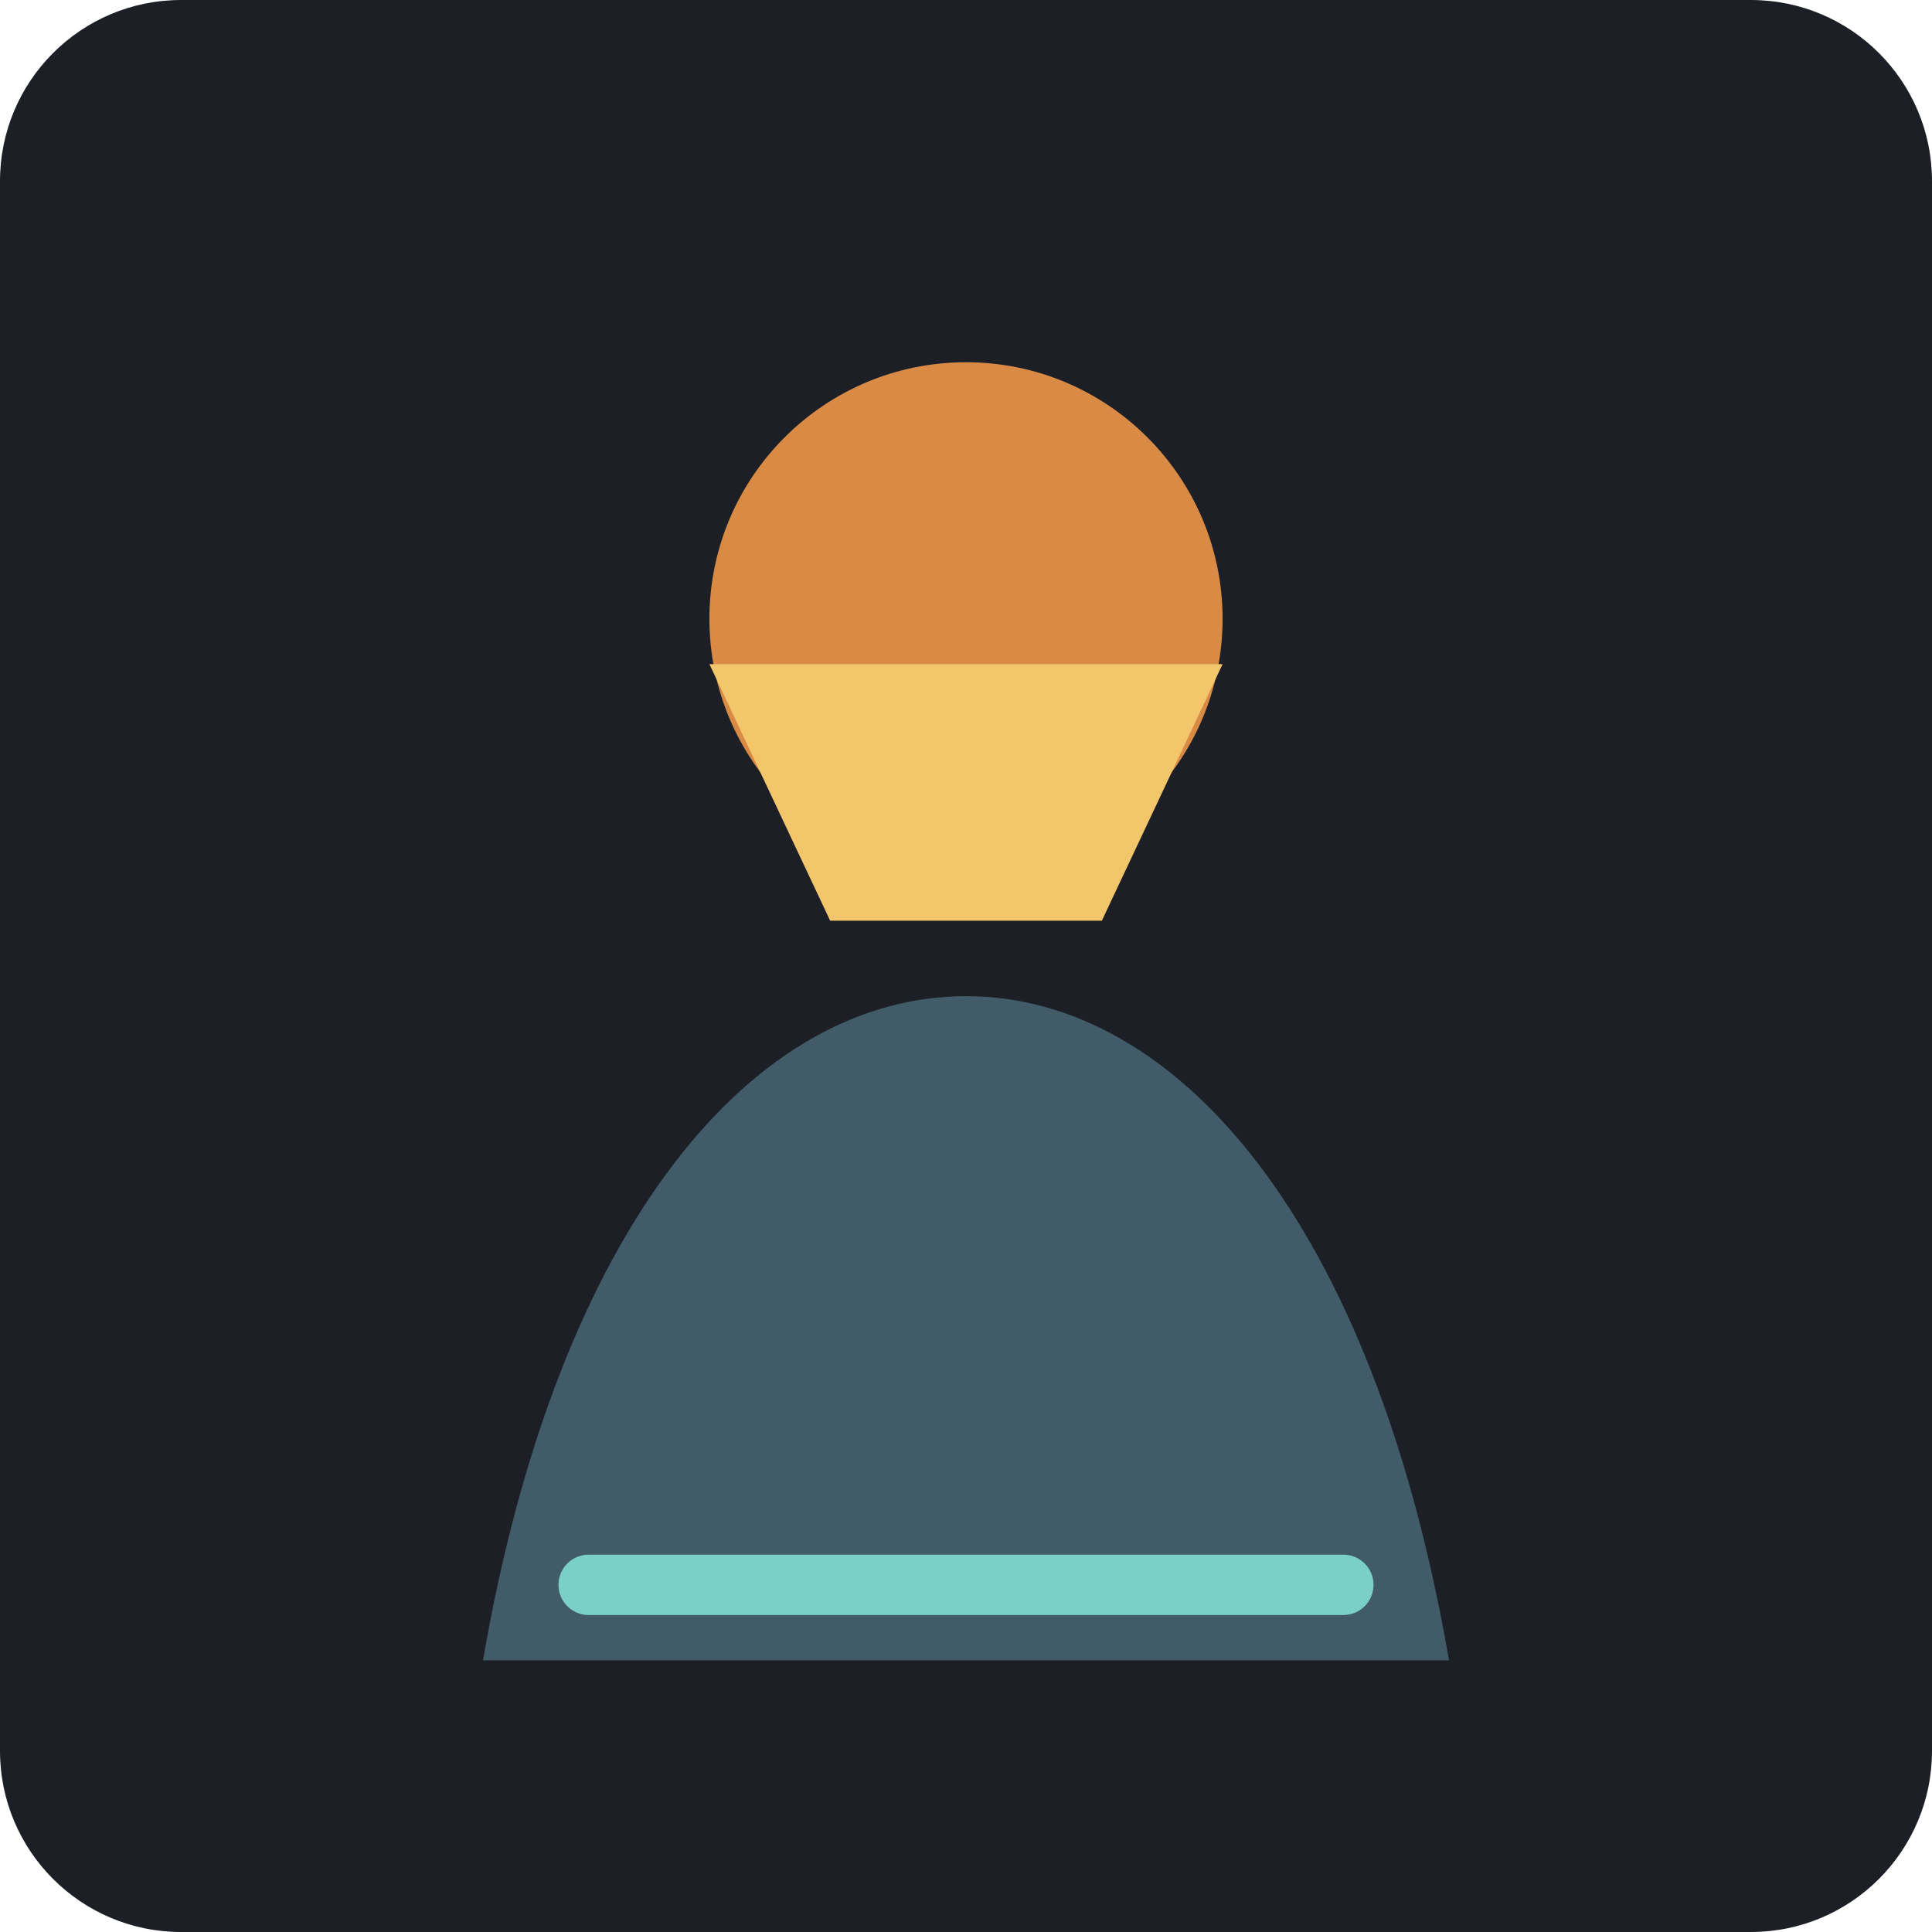
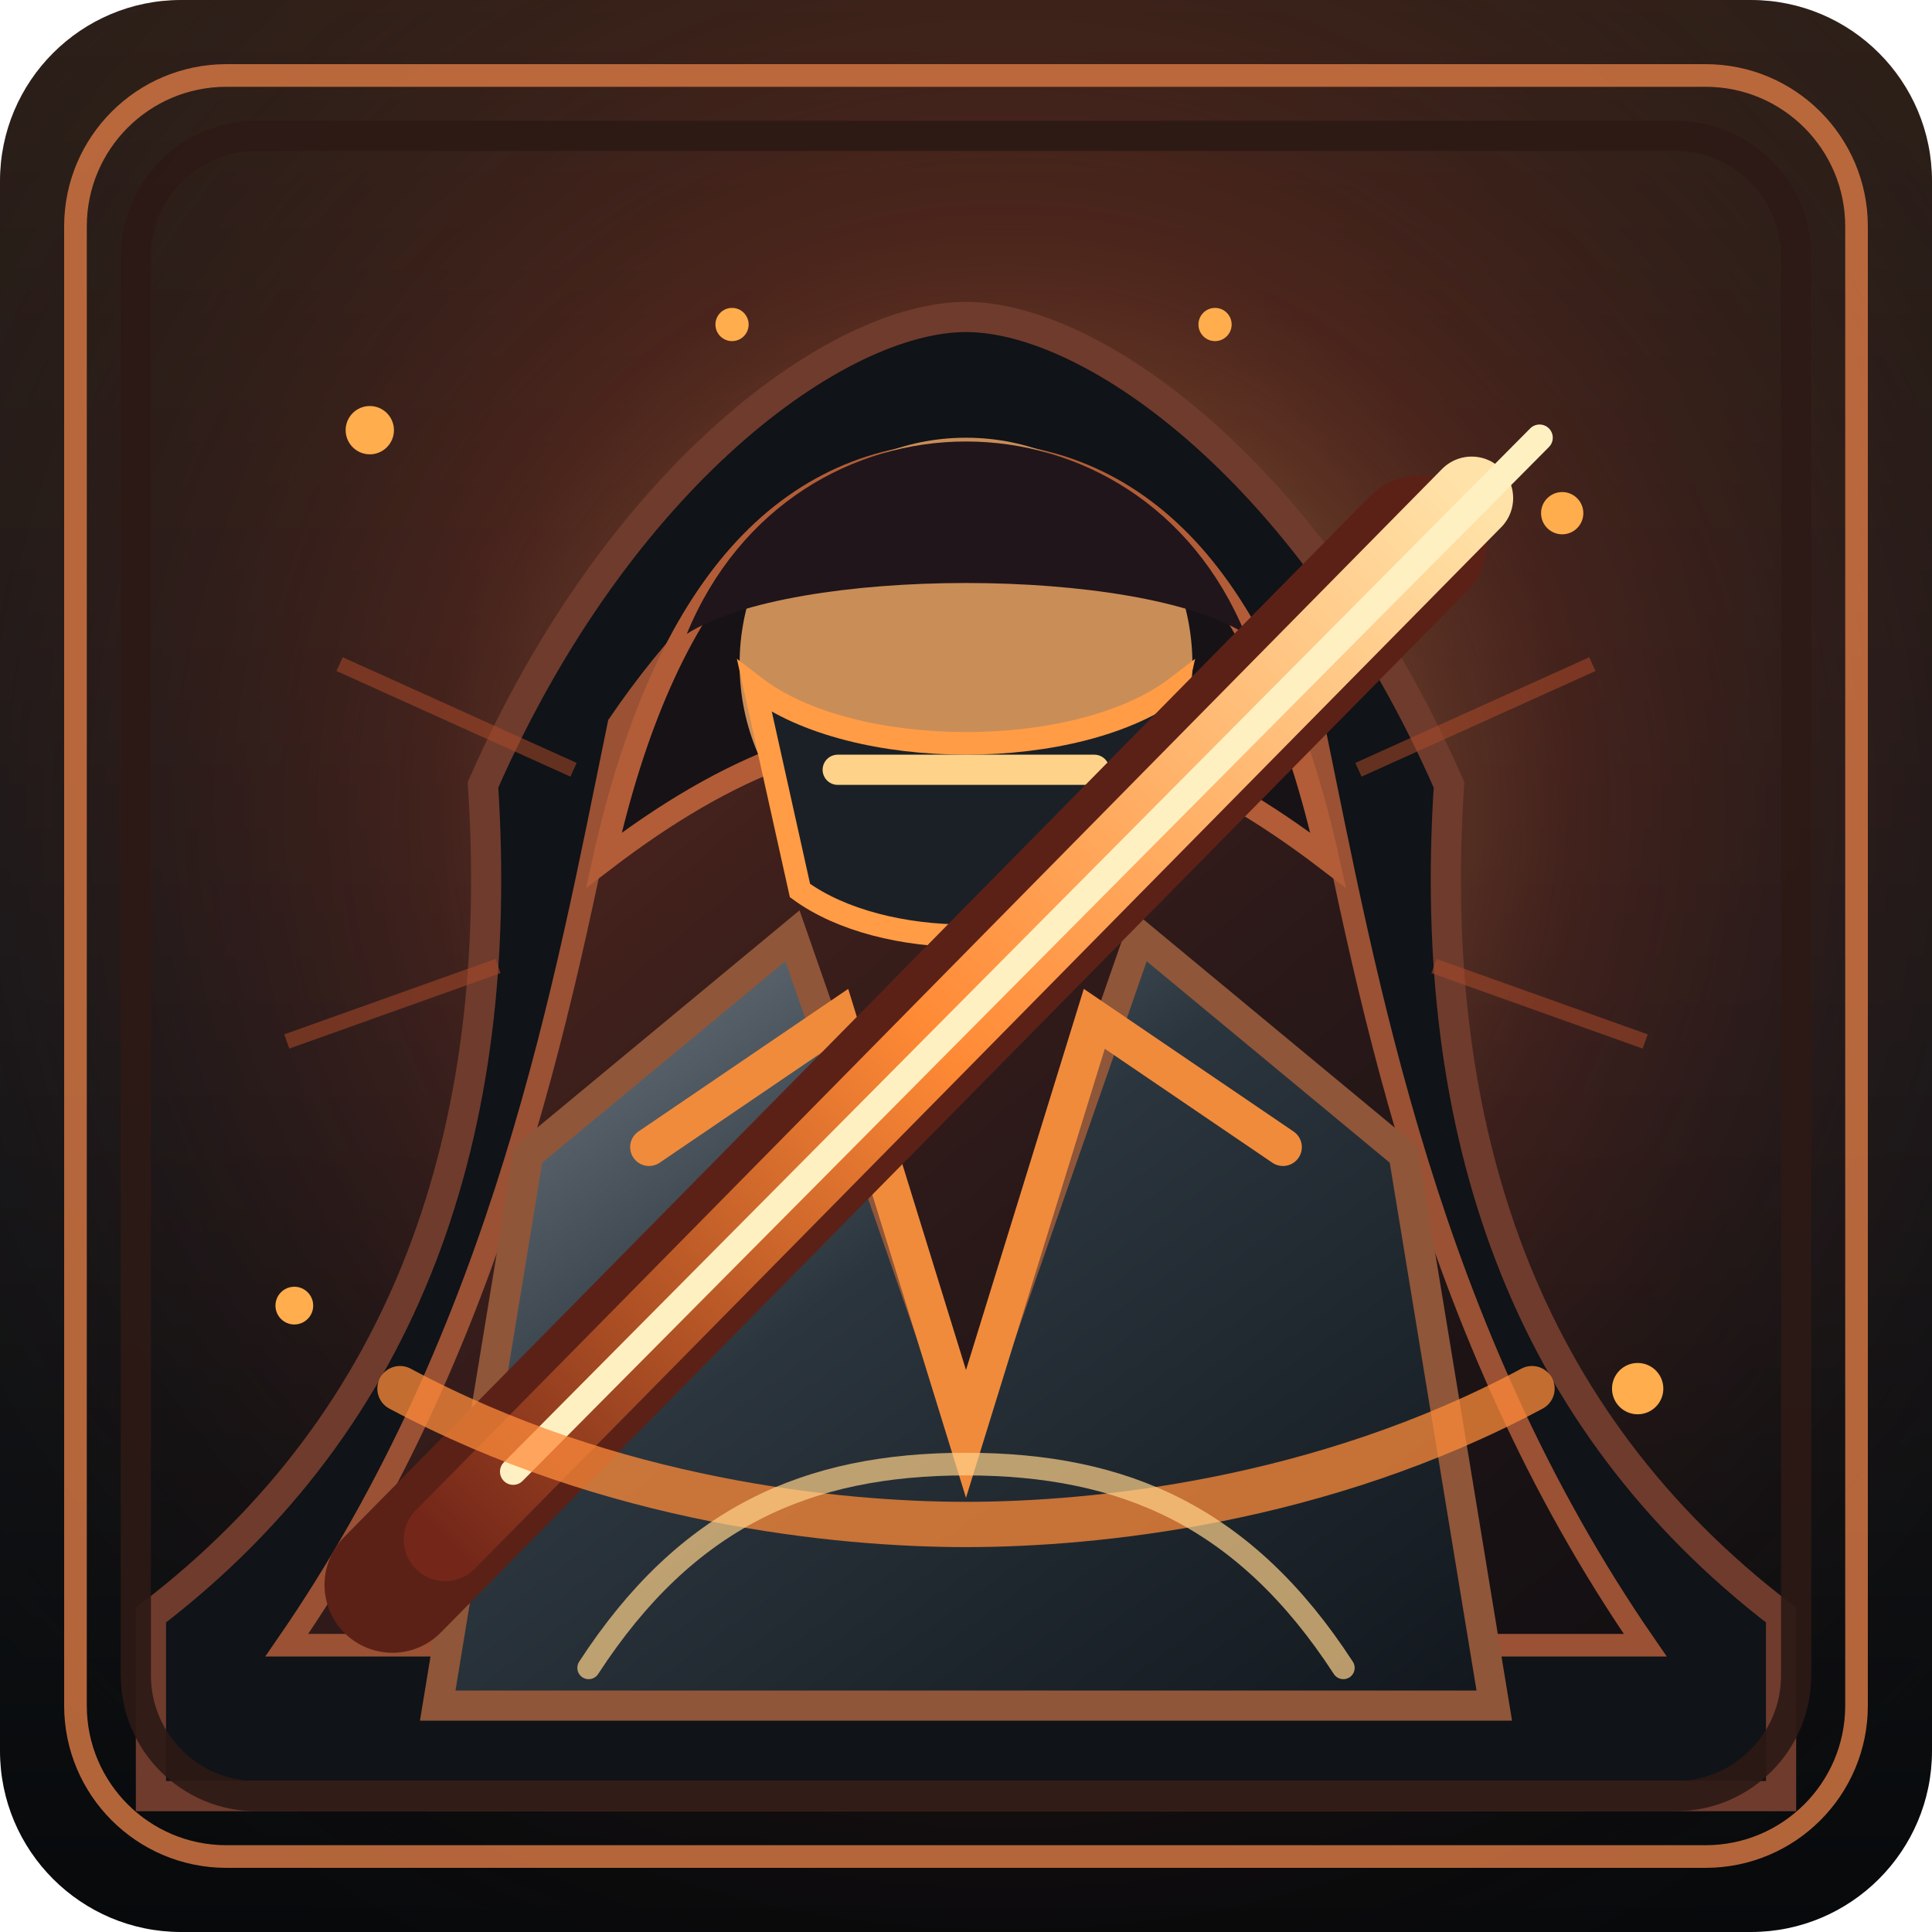
<svg xmlns="http://www.w3.org/2000/svg" width="256" height="256" viewBox="0 0 256 256">
-   <rect width="256" height="256" rx="24" fill="#1c2026" />
-   <circle cx="128" cy="82" r="34" fill="#d98b45" />
-   <path d="M64 220c10-58 36-88 64-88s54 30 64 88z" fill="#425b68" />
-   <path d="M94 88h68l-16 34h-36z" fill="#f4c66b" />
-   <path d="M78 210h100" stroke="#7ad0c7" stroke-width="8" stroke-linecap="round" />
+   <defs>
+     <linearGradient id="bg" x1="0" y1="0" x2="0" y2="1">
+       <stop offset="0" stop-color="#2d2019" />
+       <stop offset="0.55" stop-color="#14171a" />
+       <stop offset="1" stop-color="#07090b" />
+     </linearGradient>
+     <radialGradient id="forgeGlow" cx="52%" cy="42%" r="70%">
+       <stop offset="0" stop-color="#ffc069" stop-opacity="0.68" />
+       <stop offset="0.42" stop-color="#b43b24" stop-opacity="0.26" />
+       <stop offset="1" stop-color="#07090b" stop-opacity="0" />
+     </radialGradient>
+     <linearGradient id="cloak" x1="0" y1="0" x2="1" y2="1">
+       <stop offset="0" stop-color="#5e2a1f" />
+       <stop offset="0.55" stop-color="#2c1919" />
+       <stop offset="1" stop-color="#120f12" />
+     </linearGradient>
+     <linearGradient id="steel" x1="0" y1="0" x2="1" y2="1">
+       <stop offset="0" stop-color="#77808a" />
+       <stop offset="0.42" stop-color="#2b353d" />
+       <stop offset="1" stop-color="#11171d" />
+     </linearGradient>
+     <linearGradient id="emberBlade" x1="0" y1="1" x2="1" y2="0">
+       <stop offset="0" stop-color="#742719" />
+       <stop offset="0.48" stop-color="#ff8a35" />
+       <stop offset="1" stop-color="#ffe2a8" />
+     </linearGradient>
+   </defs>
+   <rect width="256" height="256" rx="24" fill="url(#bg)" />
+   <rect width="256" height="256" rx="24" fill="url(#forgeGlow)" />
+   <path d="M20 214 C54 188 67 150 64 104 C82 63 111 42 128 42 C145 42 174 63 192 104 C189 150 202 188 236 214 L236 238 H20 Z" fill="#101317" stroke="#6f3b2d" stroke-width="4" />
+   <path d="M38 218 C67 176 75 130 82 96 C97 74 114 64 128 64 C142 64 159 74 174 96 C181 130 189 176 218 218 Z" fill="url(#cloak)" stroke="#9a5134" stroke-width="3" />
+   <path d="M80 114 C88 78 104 60 128 60 C152 60 168 78 176 114 C159 101 145 96 128 96 C111 96 97 101 80 114 Z" fill="#171216" stroke="#b25d38" stroke-width="3" />
+   <circle cx="128" cy="88" r="30" fill="#c98d58" />
+   <path d="M91 84 C105 50 151 50 165 84 C151 75 105 75 91 84 Z" fill="#20151a" />
+   <path d="M100 91 C113 101 143 101 156 91 L150 118 C139 126 117 126 106 118 Z" fill="#1b2026" stroke="#ff9c45" stroke-width="3" />
+   <path d="M111 102 H145" stroke="#ffd28a" stroke-width="4" stroke-linecap="round" />
+   <path d="M70 153 L105 124 L128 190 L151 124 L186 153 L198 226 H58 Z" fill="url(#steel)" stroke="#8f5639" stroke-width="4" />
+   <path d="M86 152 L111 135 L128 190 L145 135 L170 152" fill="none" stroke="#f08b3c" stroke-width="5" stroke-linecap="round" />
+   <path d="M52 210 L188 72" stroke="#5b2117" stroke-width="18" stroke-linecap="round" />
+   <path d="M59 204 L195 66" stroke="url(#emberBlade)" stroke-width="11" stroke-linecap="round" />
+   <path d="M68 195 L204 58" stroke="#fff0c2" stroke-width="3.5" stroke-linecap="round" />
+   <path d="M53 184 C81 199 111 202 128 202 C145 202 175 199 203 184" fill="none" stroke="#ff8b3a" stroke-width="6" stroke-linecap="round" opacity="0.75" />
+   <path d="M78 221 C91 201 107 194 128 194 C149 194 165 201 178 221" fill="none" stroke="#ffd18a" stroke-width="3" stroke-linecap="round" opacity="0.7" />
+   <g stroke="#a94828" stroke-width="2" opacity="0.55">
+     <path d="M38 138 L66 128" />
+     <path d="M218 138 L190 128" />
+     <path d="M45 88 L76 102" />
+     <path d="M211 88 L180 102" />
+   </g>
+   <g fill="#ffad4d">
+     <circle cx="49" cy="57" r="3.2" />
+     <circle cx="207" cy="68" r="2.8" />
+     <circle cx="39" cy="173" r="2.5" />
+     <circle cx="217" cy="184" r="3.4" />
+     <circle cx="97" cy="43" r="2.2" />
+     <circle cx="161" cy="43" r="2.2" />
+   </g>
+   <rect x="10" y="10" width="236" height="236" rx="20" fill="none" stroke="#d17442" stroke-width="3" opacity="0.85" />
+   <rect x="18" y="18" width="220" height="220" rx="16" fill="none" stroke="#2d1915" stroke-width="4" opacity="0.92" />
</svg>
